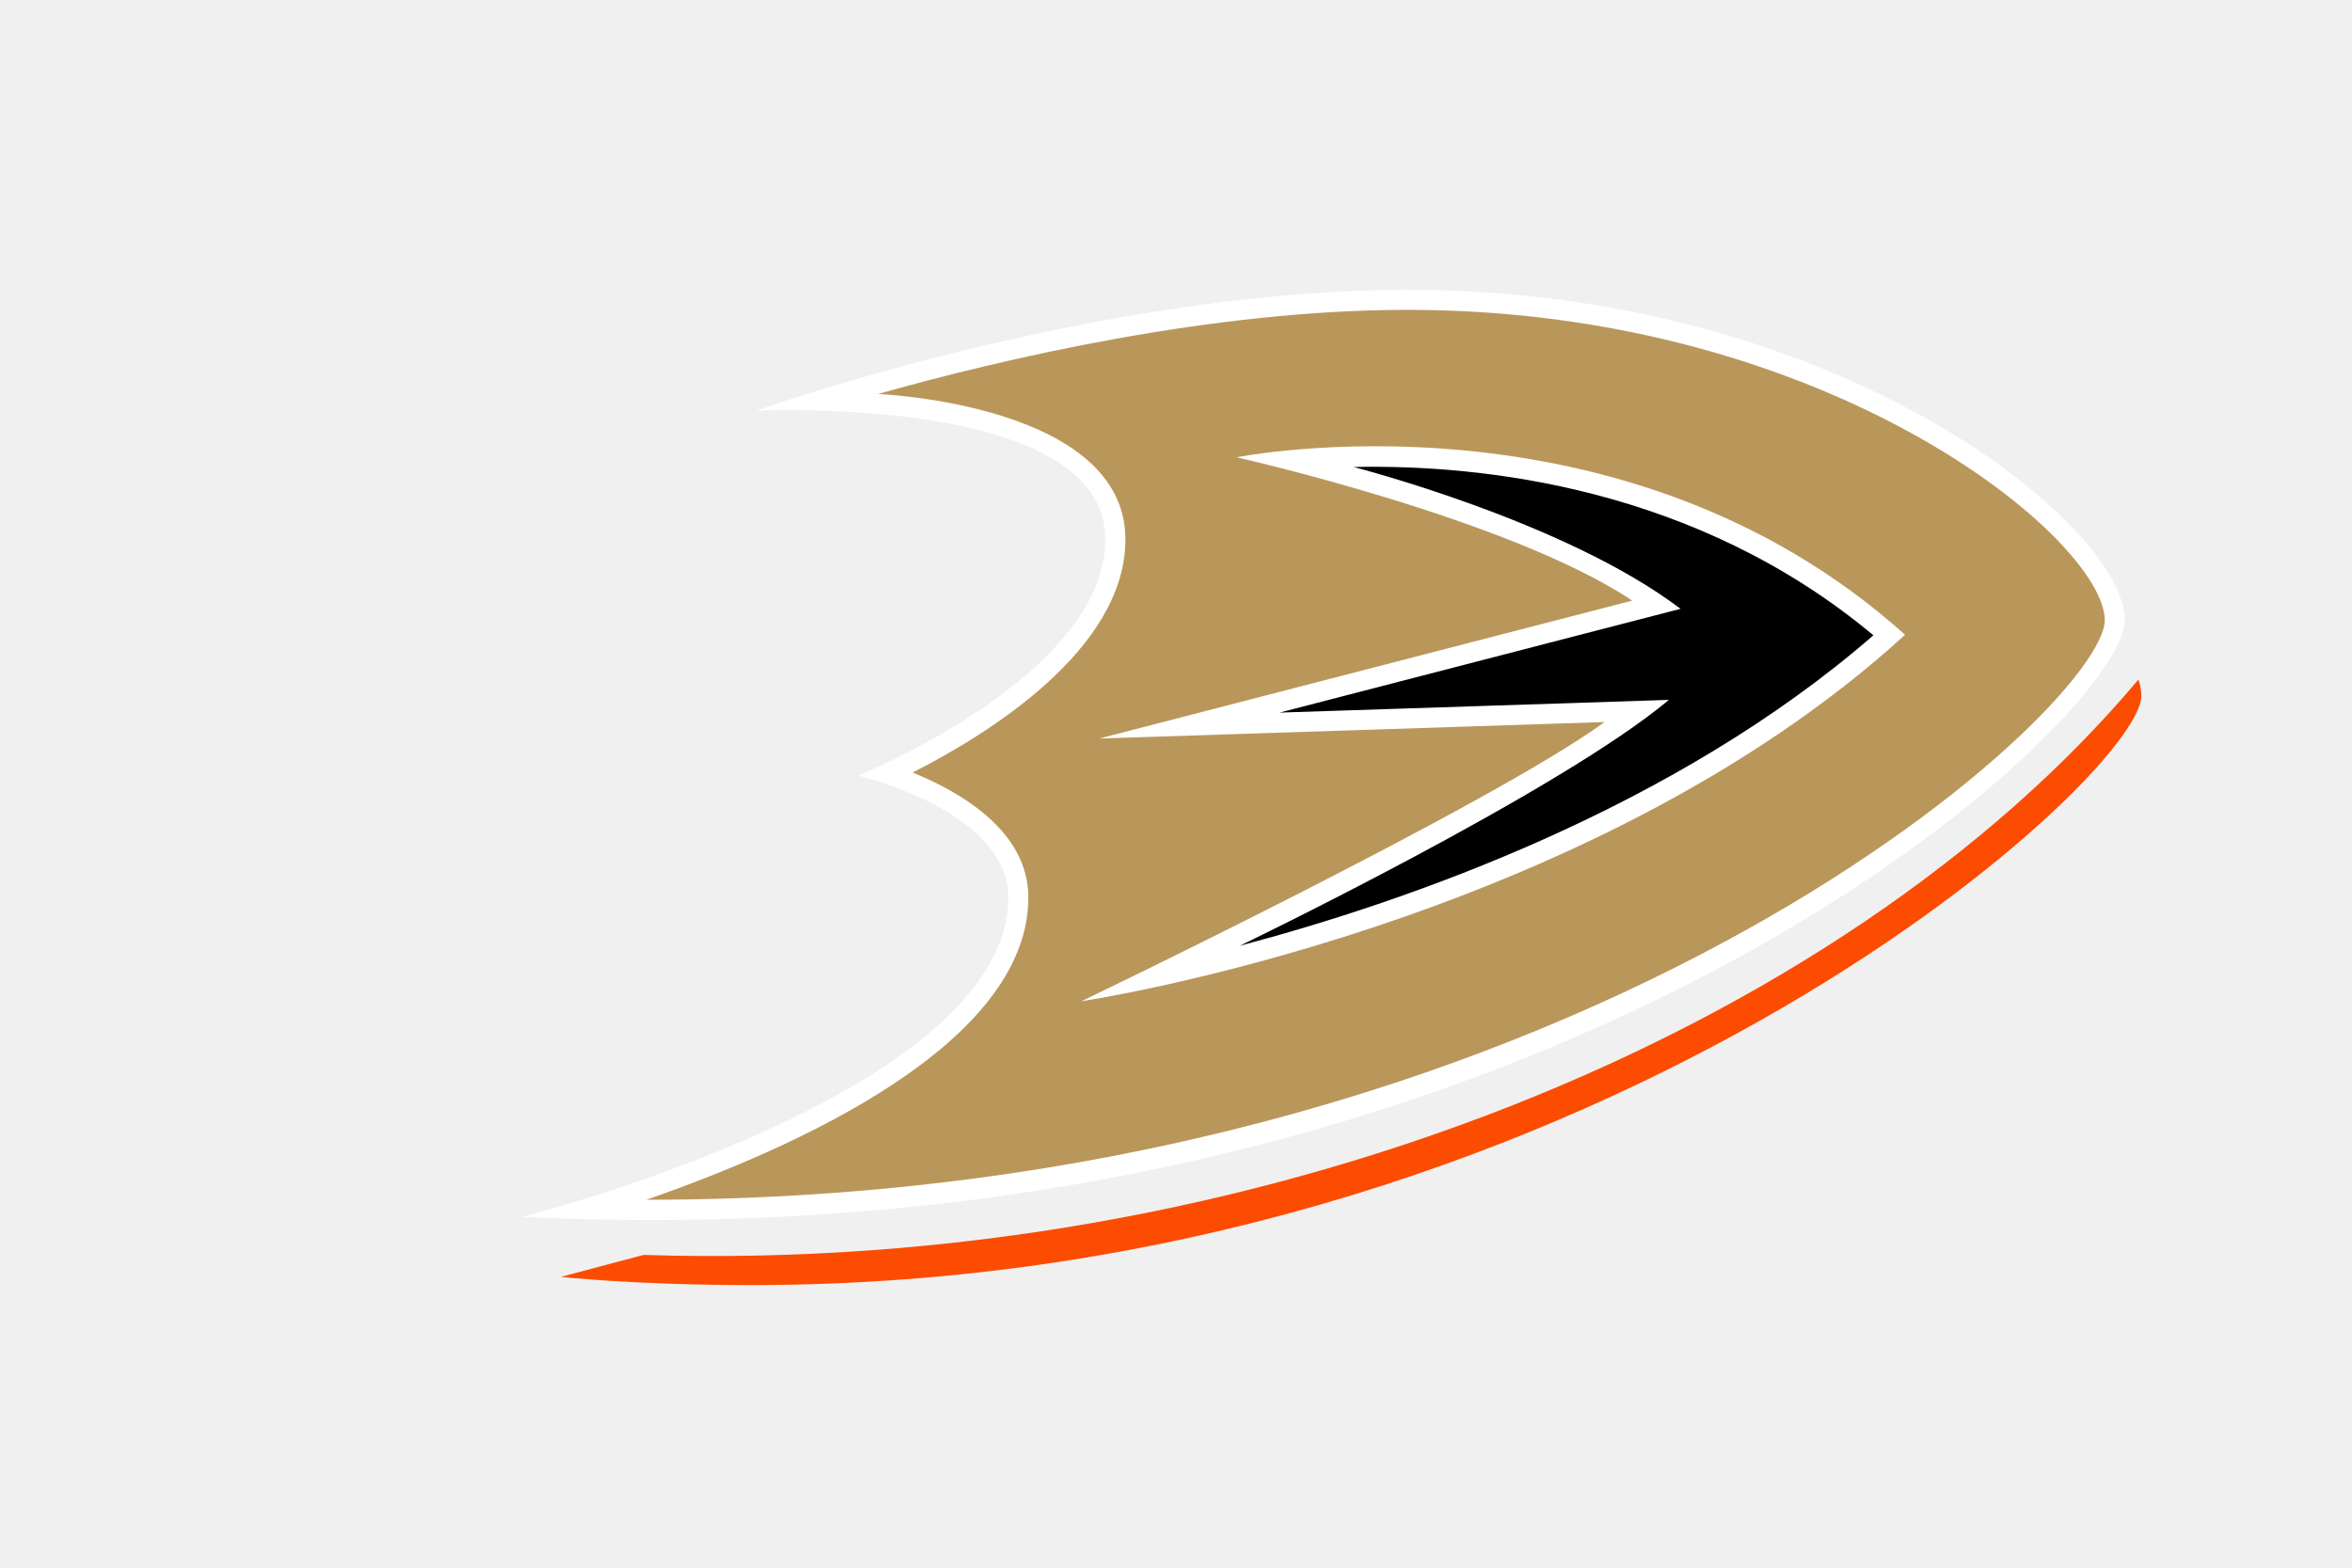
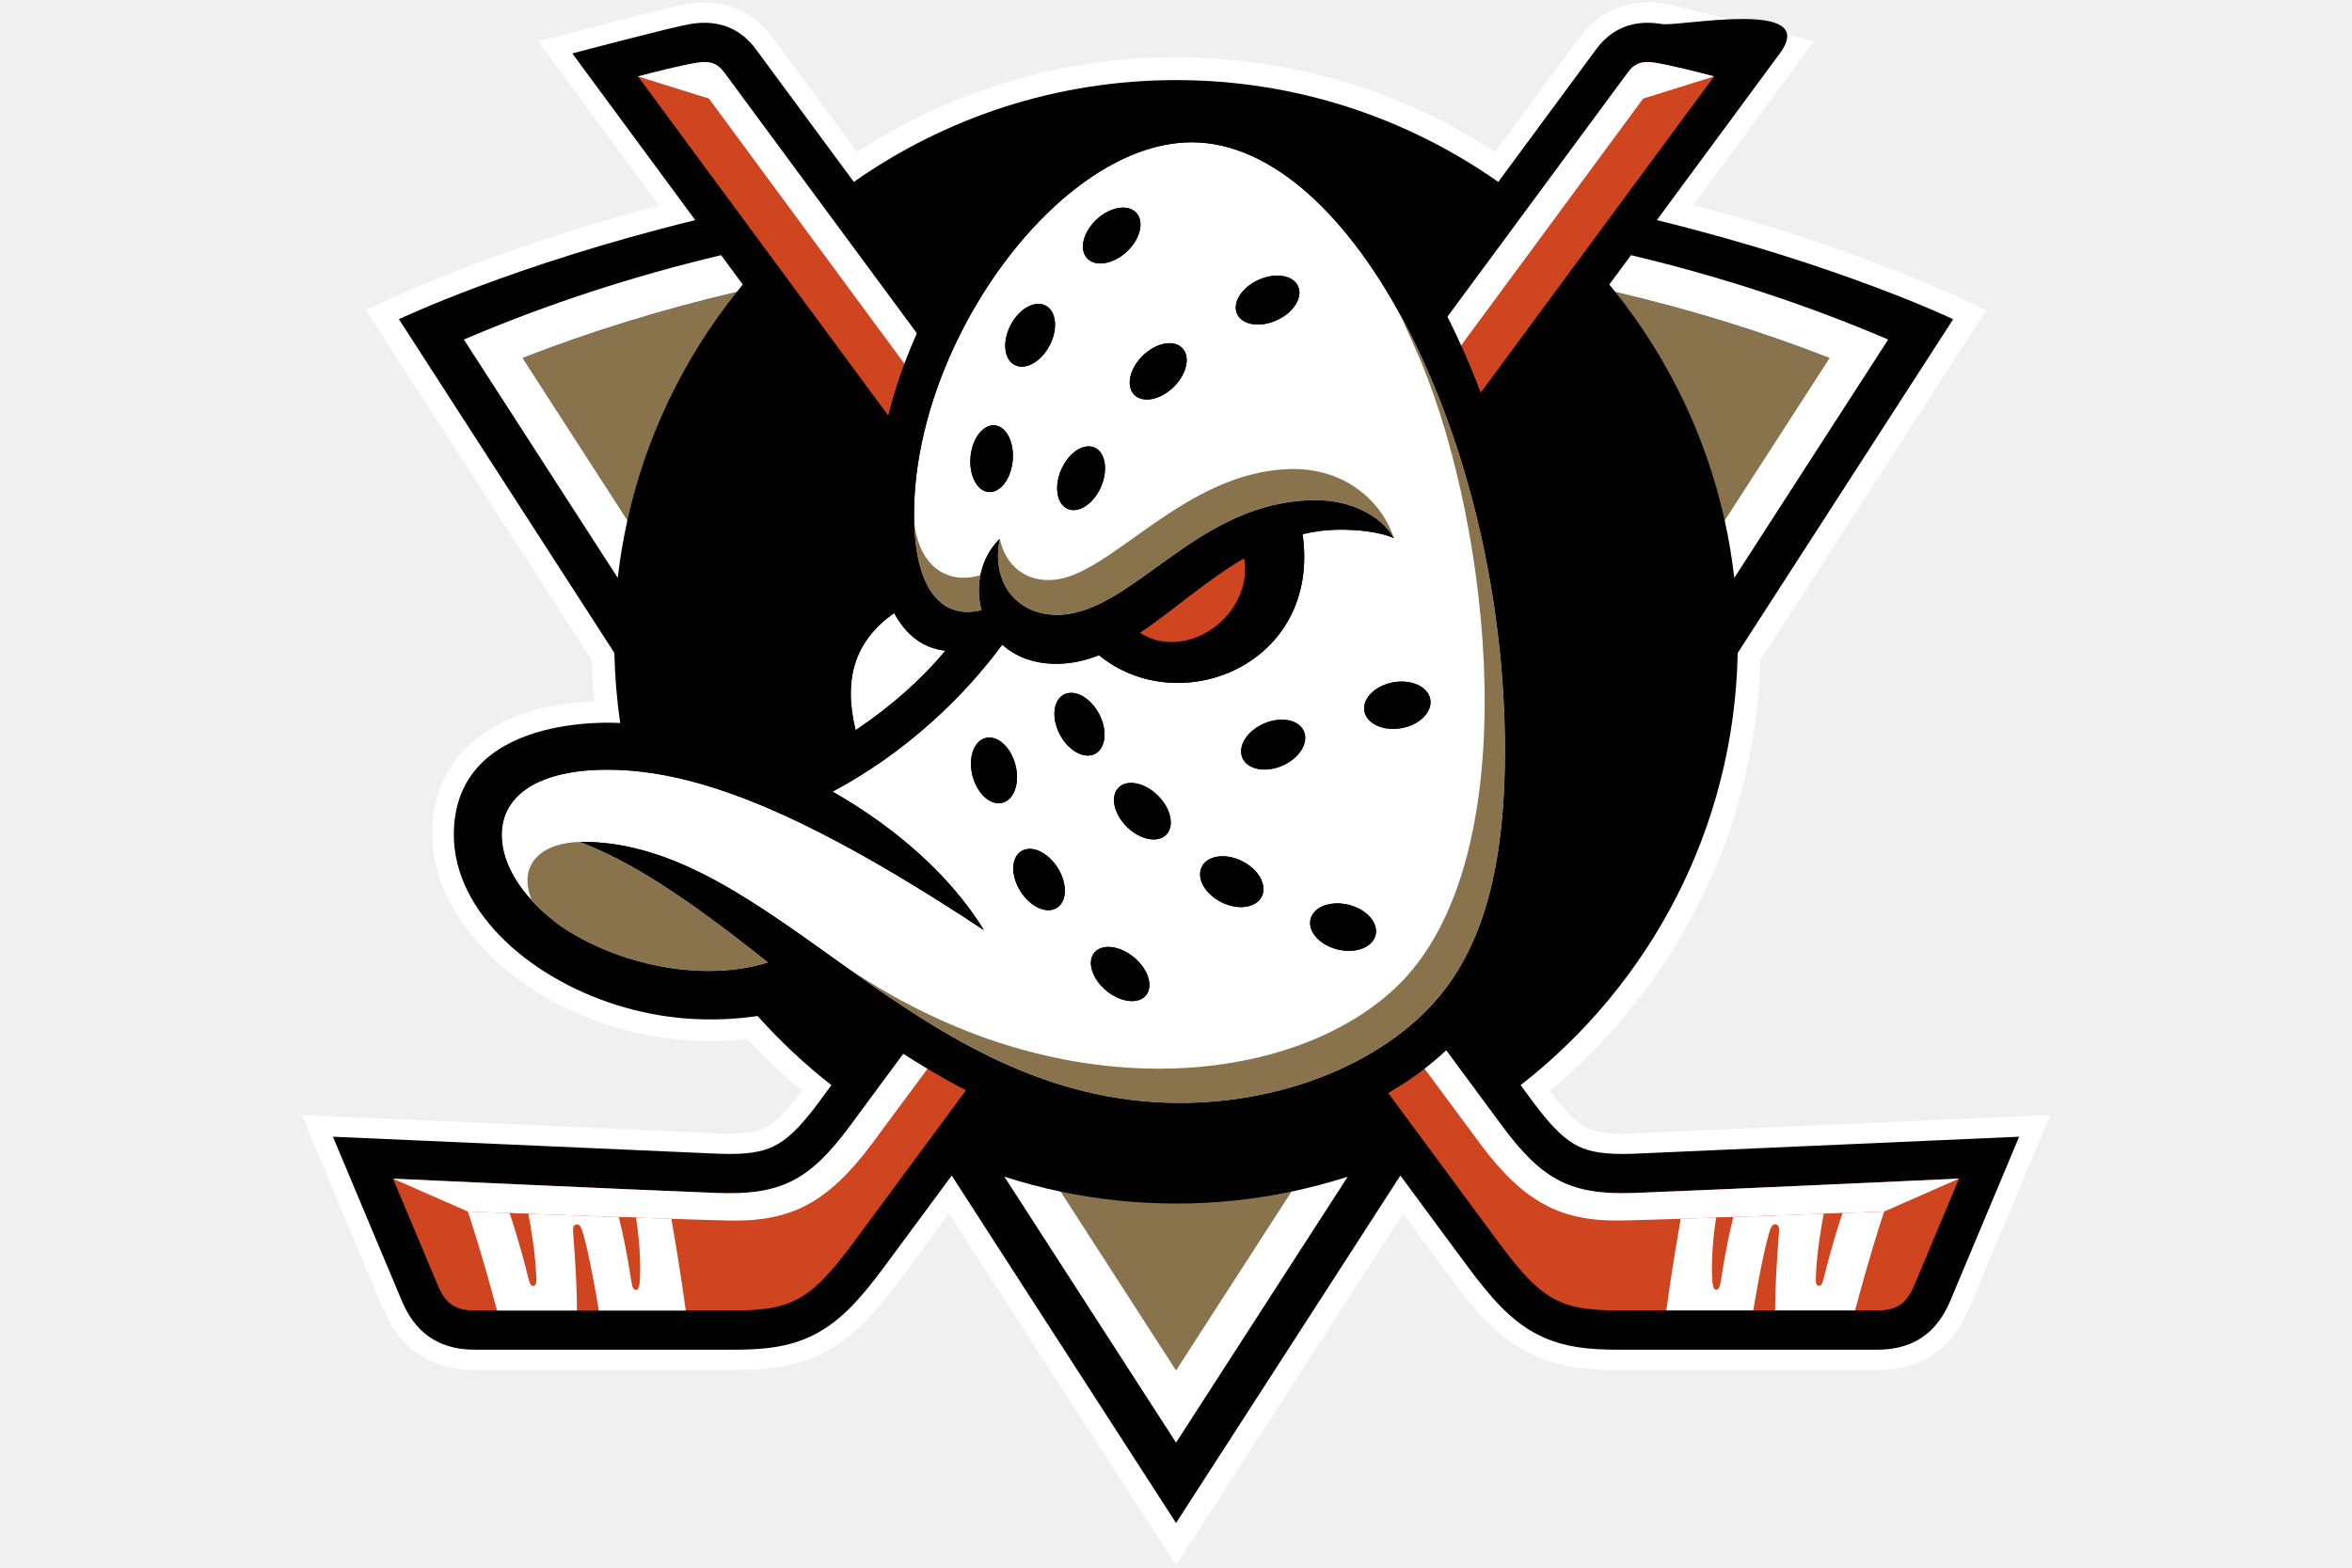
- <svg xmlns="http://www.w3.org/2000/svg" width="100%" height="100%" viewBox="0 0 960 640" version="1.1" xml:space="preserve" style="fill-rule:evenodd;clip-rule:evenodd;stroke-linecap:round;stroke-linejoin:round;stroke-miterlimit:1.5;">
-   <path d="M511.181,160.361C551.162,154.785 750.476,176.902 817.451,253.035C884.427,329.167 459.539,443.377 441.232,446.086C422.926,448.795 428.909,322.497 428.909,322.497L498.989,229.552C498.989,229.552 471.201,165.937 511.181,160.361Z" style="stroke:black;stroke-width:1px;" />
-   <path d="M262.656,512.316L228.94,521.276C228.94,521.276 259.098,524.625 306.638,524.625C647.62,524.625 874.003,317.174 874.003,284.144C874.003,280.508 872.823,277.429 872.823,277.429C751.963,421.224 511.975,520.339 262.656,512.316Z" style="fill:rgb(252,76,2);fill-rule:nonzero;" />
-   <path d="M574.51,118.311C447.172,118.311 308.446,167.706 308.446,167.706C308.446,167.706 451.158,160.53 451.158,220.206C451.158,275.844 350.322,316.657 350.322,316.657C350.322,316.657 411.545,330.987 411.545,366.382C411.545,446.795 213.119,496.762 213.119,496.762C629.504,516.942 867.271,294.362 867.271,253.172C867.271,214.949 751.458,118.312 574.509,118.312L574.51,118.311ZM506.048,386.103C506.048,386.103 636.728,323.093 681.178,285.719L522.271,290.915L685.928,248.548C638.835,212.732 552.508,190.655 552.508,190.655C604.885,189.519 692.287,198.895 764.648,259.36C683.441,329.967 574.781,367.892 506.048,386.103Z" style="fill:white;fill-rule:nonzero;" />
-   <path d="M574.51,126.494C494.642,126.494 409.564,146.425 358.375,160.84C358.375,160.84 459.349,164.913 459.349,220.206C459.349,265.211 403.035,299.87 372.479,315.379C392.402,323.469 419.729,339.452 419.729,366.382C419.729,426.232 324.4,468.776 263.788,489.791C641.345,489.791 859.08,289.135 859.08,253.173C859.08,220.612 747.291,126.494 574.51,126.494ZM441.375,408.761C441.375,408.761 608.973,328.337 654.926,294.77L448.686,301.5L666.214,245.2C616.353,211.828 504.766,186.693 504.766,186.693C504.766,186.693 661.683,155.069 777.576,259.149C647.344,378.099 441.376,408.76 441.376,408.76L441.375,408.761Z" style="fill:rgb(185,151,91);fill-rule:nonzero;" />
+ <svg xmlns="http://www.w3.org/2000/svg" width="100%" height="100%" viewBox="0 0 960 640" version="1.1" xml:space="preserve" style="fill-rule:evenodd;clip-rule:evenodd;stroke-linejoin:round;stroke-miterlimit:2;">
+   <path d="M666.267,462.739C655.527,463.149 650.87,461.954 647.944,460.545C644.714,458.993 640.343,455.639 632.689,445.291C683.431,402.957 716.402,339.981 718.561,269.387L810.66,126.701C810.66,126.701 766.145,103.474 691.103,83.707C721.005,43.174 740.364,16.913 740.364,16.913C740.364,16.913 687.392,2.891 679.666,1.624C675.259,0.91 667.73,0.144 659.63,3.426C652.922,6.138 648.229,10.633 644.946,15.022C644.714,15.325 631.351,33.451 610.209,62.084C572.741,37.608 528.012,23.371 480.018,23.371C432.024,23.371 387.295,37.608 349.827,62.084C338.254,46.393 326.675,30.705 315.09,15.022C311.825,10.633 307.115,6.138 300.406,3.426C292.306,0.143 284.795,0.91 280.37,1.624C272.644,2.891 219.673,16.913 219.673,16.913C219.673,16.913 239.084,43.227 269.04,83.849C194.195,103.581 149.376,126.701 149.376,126.701L241.475,269.387C241.653,275.096 242.064,280.734 242.635,286.353C201.153,287.977 176.407,308.261 176.407,340.801C176.407,373.341 207.915,407.203 253.036,419.887C265.06,423.275 277.494,424.992 289.987,424.989C294.964,424.989 300.049,424.686 305.098,424.151C312.057,431.661 319.479,438.744 327.329,445.291C319.675,455.621 315.304,458.993 312.075,460.545C309.148,461.954 304.51,463.132 293.751,462.739C293.805,462.739 123.167,455.211 123.167,455.211L156.335,534.278C158.94,540.433 163.222,547.801 171.143,553.046C179.404,558.505 188.075,559.308 194.123,559.308L299.264,559.308C311.289,559.308 323.743,558.487 335.804,552.422C348.989,545.785 358.374,534.492 367.616,522.076C370.185,518.632 377.09,509.266 387.331,495.404L480,639L572.67,495.404C582.911,509.266 589.816,518.615 592.385,522.076C601.609,534.51 610.994,545.785 624.197,552.422C636.258,558.487 648.711,559.308 660.736,559.308L765.877,559.308C771.926,559.308 780.597,558.505 788.857,553.046C796.779,547.801 801.061,540.433 803.666,534.278L836.833,455.211C836.833,455.211 666.196,462.739 666.249,462.739L666.267,462.739Z" style="fill:white;fill-rule:nonzero;" />
+   <path d="M666.57,471.015C655.223,471.443 649.014,470.265 644.339,468.018C639.29,465.591 633.938,460.935 625.998,450.213C625.177,449.107 623.358,446.645 620.663,443.006C673.457,401.884 707.874,338.195 709.265,266.566L797.207,130.321C797.207,130.321 751.05,108.217 676.258,89.859C692.988,67.178 709.718,44.498 726.448,21.817C743.178,-0.864 685.518,10.987 678.328,9.81C674.474,9.186 668.748,8.686 662.734,11.113C657.792,13.111 654.206,16.465 651.601,19.979C651.351,20.319 635.722,41.477 611.529,74.267C574.275,48.095 528.904,32.699 480.019,32.699C431.134,32.699 385.76,48.095 348.506,74.267C324.312,41.477 308.683,20.318 308.433,19.979C305.811,16.465 302.243,13.111 297.3,11.113C291.288,8.686 285.56,9.186 281.707,9.81C274.499,10.988 233.588,21.817 233.588,21.817L283.776,89.859C208.984,108.217 162.828,130.321 162.828,130.321L250.769,266.566C250.97,276.138 251.762,285.689 253.142,295.164C251.412,295.093 185.237,290.686 185.237,340.799C185.237,372.555 217.263,400.689 255.444,411.411C272.821,416.299 290.824,417.441 309.218,414.782C318.408,425.041 328.47,434.514 339.353,443.006C337.573,445.403 335.801,447.805 334.036,450.213C326.097,460.935 320.744,465.609 315.696,468.018C311.02,470.265 304.812,471.443 293.464,471.015L135.887,464.057L164.005,531.065C166.289,536.417 169.715,542.143 175.745,546.122C182.025,550.279 188.787,551.01 194.14,551.01L299.281,551.01C311.021,551.01 321.832,550.154 332.091,544.998C343.367,539.325 351.771,529.495 360.959,517.114C364.153,512.814 373.984,499.523 388.453,479.917L480.017,621.764L571.58,479.917C586.05,499.505 595.88,512.814 599.074,517.114C608.28,529.513 616.666,539.325 627.942,544.998C638.202,550.154 649.013,551.01 660.753,551.01L765.894,551.01C771.264,551.01 778.008,550.279 784.288,546.122C790.319,542.126 793.762,536.417 796.028,531.065L824.148,464.057L666.569,471.015L666.57,471.015Z" style="fill:rgb(1,1,1);fill-rule:nonzero;" />
+   <path d="M659.309,119.191C689.658,126.274 718.829,135.283 746.733,146.166L703.949,212.442C696.277,177.779 680.737,146.041 659.309,119.191ZM480.018,491.338C464.21,491.342 448.444,489.716 432.97,486.485L480.018,559.38L527.067,486.485C511.593,489.718 495.826,491.344 480.018,491.338ZM300.727,119.191C270.379,126.274 241.208,135.283 213.303,146.166L256.088,212.442C263.759,177.779 279.3,146.041 300.727,119.191Z" style="fill:rgb(137,115,76);fill-rule:nonzero;" />
+   <path d="M665.696,104.168C701.826,112.767 736.902,124.167 770.677,138.617L707.874,235.918C706.97,228.024 705.66,220.181 703.949,212.422L746.733,146.146C718.847,135.263 689.675,126.272 659.309,119.172C658.506,118.155 657.685,117.156 656.865,116.157C659.88,112.071 662.842,108.057 665.714,104.168L665.696,104.168ZM527.067,486.483L480.018,559.378L432.97,486.483C425.196,484.857 417.513,482.821 409.954,480.382L480.018,588.939L550.082,480.382C542.515,482.812 534.827,484.849 527.049,486.483L527.067,486.483ZM256.087,212.422L213.303,146.146C241.19,135.263 270.361,126.272 300.727,119.172C301.53,118.155 302.351,117.156 303.172,116.157C300.156,112.071 297.195,108.057 294.322,104.168C258.193,112.767 223.116,124.167 189.342,138.617L252.144,235.918C253.048,228.024 254.359,220.181 256.07,212.422L256.087,212.422Z" style="fill:white;fill-rule:nonzero;" />
+   <path d="M590.779,129.34C632.796,72.412 663.501,30.79 664.447,29.541C667.48,25.456 670.727,24.796 675.741,25.617C681.7,26.58 692.369,29.238 699.631,31.183C699.631,31.183 658.523,86.916 604.356,160.328C600.235,149.445 595.685,139.08 590.779,129.34ZM374.27,136.154C348.047,100.619 321.819,65.088 295.588,29.559C292.555,25.474 289.308,24.814 284.295,25.634C278.335,26.598 267.666,29.256 260.405,31.201C260.405,31.201 305.062,91.732 362.584,169.712C365.456,158.205 369.417,146.93 374.27,136.154ZM667.177,487.017C641.36,487.998 629.584,481.951 613.134,459.722C605.492,449.391 597.856,439.056 590.226,428.716C583.214,435.316 575.256,441.132 566.55,446.128C590.618,478.739 607.461,501.539 611.921,507.551C629.245,530.886 636.881,534.972 660.754,534.972L765.895,534.972C773.816,534.972 777.938,532.706 781.31,524.785C784.682,516.846 799.615,481.166 799.615,481.166C799.615,481.166 698.292,485.84 667.194,487.017L667.177,487.017ZM368.739,430.161L346.883,459.74C330.433,481.951 318.658,487.998 292.841,487.035C261.743,485.858 160.42,481.183 160.42,481.183C160.42,481.183 175.353,516.882 178.725,524.803C182.098,532.742 186.219,534.989 194.141,534.989L299.282,534.989C323.136,534.989 330.772,530.904 348.114,507.569C352.628,501.486 369.81,478.24 394.324,445.021C386.099,440.775 377.606,435.834 368.739,430.161Z" style="fill:rgb(207,69,32);fill-rule:nonzero;" />
+   <path d="M289.362,40.247L260.405,31.202C267.666,29.258 278.335,26.6 284.295,25.636C289.308,24.816 292.555,25.476 295.588,29.561C296.57,30.863 329.702,75.767 374.27,136.156C372.442,140.221 370.746,144.344 369.185,148.519C323.439,86.471 289.362,40.247 289.362,40.247ZM596.363,141.044C639.308,82.796 670.674,40.247 670.674,40.247L699.631,31.202C692.369,29.258 681.7,26.6 675.741,25.636C670.727,24.816 667.48,25.476 664.447,29.561C663.519,30.828 632.797,72.431 590.779,129.359C592.706,133.159 594.561,137.066 596.363,141.062L596.363,141.044ZM368.739,430.162L346.883,459.741C330.433,481.952 318.658,488 292.841,487.037C261.778,485.859 160.563,481.203 160.42,481.185L191.001,494.619C191.001,494.619 273.322,497.723 297.444,498.276C322.708,498.847 337.73,491.14 355.661,467.252C357.874,464.308 366.116,453.158 378.606,436.264C375.284,434.284 371.995,432.249 368.739,430.162ZM667.177,487.019C641.36,488 629.584,481.952 613.134,459.723C605.491,449.393 597.855,439.057 590.226,428.717C587.407,431.358 584.466,433.864 581.412,436.228C593.901,453.14 602.162,464.291 604.374,467.234C622.287,491.122 637.31,498.829 662.591,498.258C686.713,497.705 769.035,494.601 769.035,494.601L799.615,481.167C799.473,481.167 698.275,485.842 667.194,487.019L667.177,487.019Z" style="fill:white;fill-rule:nonzero;" />
+   <path d="M725.912,505.768C725.163,515.919 724.609,524.714 724.52,534.99L715.582,534.99C716.545,529.21 719.507,512.172 721.933,503.805C722.754,501.005 723.289,499.577 724.895,499.881C726.59,500.184 726.144,502.45 725.894,505.768L725.912,505.768ZM700.273,526.57C701.576,526.677 702.022,525.303 702.414,522.77C705.126,505.268 707.499,496.884 707.499,496.884L707.41,496.848C705.073,496.937 702.753,497.008 700.452,497.08C699.685,501.932 698.436,511.566 698.793,521.378C698.917,524.625 699.399,526.48 700.256,526.57L700.273,526.57ZM741.149,521.878C741.077,524.143 741.434,524.768 742.255,524.893C743.183,525.035 743.771,524.322 744.307,522.163C747.857,507.748 751.176,497.758 752.05,495.242C749.659,495.331 747.09,495.421 744.378,495.528C743.272,501.397 741.416,512.387 741.149,521.878ZM252.537,496.884C252.537,496.884 254.892,505.268 257.622,522.77C258.014,525.285 258.46,526.677 259.763,526.57C260.619,526.498 261.119,524.625 261.226,521.378C261.583,511.584 260.334,501.932 259.567,497.08C257.265,497.008 254.946,496.919 252.608,496.848L252.519,496.884L252.537,496.884ZM217.781,524.893C218.602,524.768 218.959,524.143 218.888,521.878C218.62,512.387 216.782,501.397 215.658,495.528C212.946,495.421 210.359,495.331 207.986,495.242C208.861,497.758 212.179,507.748 215.73,522.163C216.265,524.322 216.854,525.035 217.781,524.893ZM238.085,503.805C237.265,501.005 236.729,499.577 235.124,499.881C233.429,500.184 233.875,502.45 234.124,505.768C234.874,515.919 235.427,524.714 235.516,534.99L244.455,534.99C243.491,529.21 240.53,512.172 238.103,503.805L238.085,503.805Z" style="fill:rgb(207,69,32);fill-rule:nonzero;" />
+   <path d="M274.018,497.581C275.284,504.735 277.729,519.007 279.905,535.01L244.436,535.01C243.473,529.23 240.511,512.193 238.084,503.825C237.264,501.025 236.728,499.597 235.123,499.901C233.428,500.204 233.874,502.47 234.124,505.788C234.873,515.939 235.426,524.734 235.515,535.01L202.883,535.01C197.602,515.279 193.427,501.952 190.982,494.602L191.036,494.602C191.036,494.602 197.798,494.888 208.003,495.262C208.878,497.813 212.214,507.804 215.747,522.183C216.282,524.342 216.871,525.055 217.798,524.913C218.619,524.788 218.976,524.163 218.905,521.898C218.637,512.407 216.799,501.417 215.675,495.548C226.559,495.94 239.779,496.422 252.643,496.868L252.554,496.903C252.554,496.903 254.909,505.288 257.639,522.79C258.031,525.305 258.477,526.697 259.78,526.59C260.636,526.518 261.136,524.645 261.243,521.398C261.6,511.604 260.351,501.952 259.601,497.1C264.597,497.278 269.468,497.439 274.035,497.581L274.018,497.581ZM769.017,494.602C769.017,494.602 762.255,494.852 752.049,495.226C751.175,497.778 747.839,507.768 744.306,522.147C743.771,524.307 743.182,525.02 742.254,524.877C741.433,524.752 741.076,524.128 741.148,521.862C741.415,512.371 743.253,501.381 744.377,495.512C733.494,495.904 720.273,496.386 707.409,496.832L707.499,496.868C707.499,496.868 705.143,505.253 702.414,522.754C702.021,525.269 701.575,526.661 700.273,526.554C699.416,526.482 698.917,524.609 698.81,521.362C698.453,511.568 699.702,501.917 700.451,497.064C695.455,497.242 690.585,497.403 686.017,497.546C684.75,504.7 682.306,518.972 680.129,534.974L715.599,534.974C716.562,529.194 719.524,512.157 721.95,503.79C722.771,500.989 723.306,499.562 724.912,499.865C726.607,500.168 726.161,502.434 725.911,505.752C725.162,515.903 724.609,524.698 724.519,534.974L757.152,534.974C762.433,515.243 766.608,501.917 769.052,494.566L768.999,494.566L769.017,494.602ZM486.369,58.09C432.737,58.09 373.075,139.477 373.075,209.946C373.075,239.168 383.352,253.333 400.658,249.123C397.928,238.972 400.39,227.518 408.062,219.972C404.298,237.901 415.217,251.852 432.934,250.996C463.122,249.533 489.099,204.219 536.986,204.219C550.796,204.219 563.374,210.088 568.958,219.704C568.923,219.704 562.321,216.243 547.067,216.243C541.679,216.243 536.576,216.921 531.669,218.063C539.216,271.459 481.32,294.401 448.563,267.48C442.978,269.692 437.216,270.995 431.185,270.995C421.676,270.995 414.307,267.908 409.079,263.145C393.593,284.268 369.917,307.157 339.8,323.195C366.152,338.11 388.401,358.144 401.568,379.695C329.862,332.347 284.973,314.222 247.933,314.222C220.279,314.222 204.774,324.319 204.774,340.91C204.774,354.041 214.48,367.796 229.307,378.411C252.091,393.664 286.222,401.371 313.537,392.95C279.014,365.441 257.639,351.811 236.747,343.711C315.535,342.694 372.647,450.289 481.552,450.289C525.675,450.289 567.478,432.627 589.351,404.475C606.515,382.389 614.294,350.473 614.294,306.532C614.294,180.117 552.027,58.072 486.369,58.072L486.369,58.09ZM413.343,188.056C412.648,195.567 408.223,201.311 403.477,200.865C398.731,200.419 395.448,193.979 396.144,186.45C396.84,178.939 401.265,173.213 406.011,173.641C410.756,174.087 414.039,180.527 413.343,188.056ZM428.438,140.993C424.958,147.683 418.571,151.269 414.164,148.986C409.757,146.702 409.008,139.423 412.487,132.716C415.966,126.026 422.354,122.44 426.76,124.723C431.167,127.007 431.917,134.286 428.438,140.993ZM449.366,198.778C446.333,205.7 440.267,209.714 435.788,207.751C431.31,205.789 430.15,198.599 433.166,191.695C436.199,184.773 442.265,180.759 446.743,182.722C451.221,184.684 452.381,191.874 449.366,198.778ZM443.728,105.438C440.356,101.781 442.104,94.68 447.653,89.542C453.202,84.422 460.428,83.227 463.8,86.866C467.172,90.524 465.423,97.624 459.875,102.762C454.326,107.882 447.1,109.077 443.728,105.438ZM479.001,158.031C473.595,163.294 466.405,164.685 462.943,161.135C459.482,157.585 461.052,150.431 466.476,145.168C471.882,139.905 479.072,138.514 482.533,142.064C485.995,145.614 484.407,152.768 479.001,158.031ZM521.125,130.735C514.256,133.857 507.012,132.716 504.943,128.166C502.873,123.617 506.762,117.409 513.631,114.287C520.5,111.165 527.744,112.306 529.814,116.856C531.883,121.405 527.994,127.613 521.125,130.735ZM409.169,327.727C404.333,328.993 398.874,324.087 396.965,316.791C395.056,309.494 397.429,302.554 402.246,301.287C407.081,300.021 412.541,304.927 414.45,312.223C416.359,319.52 413.986,326.46 409.169,327.727ZM431.381,370.632C427.189,373.273 420.516,370.222 416.501,363.835C412.487,357.448 412.63,350.134 416.84,347.494C421.033,344.853 427.706,347.904 431.72,354.291C435.735,360.677 435.592,367.992 431.381,370.632ZM432.612,299.878C429.098,293.206 429.811,285.909 434.218,283.572C438.625,281.235 445.066,284.767 448.599,291.44C452.113,298.112 451.4,305.409 446.993,307.746C442.586,310.083 436.145,306.55 432.612,299.878ZM467.743,406.33C464.638,410.095 457.395,409.256 451.578,404.439C445.762,399.64 443.567,392.683 446.672,388.918C449.776,385.154 457.02,385.993 462.836,390.809C468.653,395.608 470.847,402.566 467.743,406.33ZM475.986,340.768C472.506,344.3 465.316,342.855 459.946,337.539C454.576,332.24 453.059,325.068 456.538,321.536C460.017,318.004 467.207,319.449 472.578,324.765C477.948,330.064 479.465,337.235 475.986,340.768ZM515.005,366.012C512.704,370.65 505.353,371.703 498.591,368.349C491.829,364.995 488.225,358.519 490.527,353.862C492.828,349.224 500.179,348.171 506.941,351.525C513.703,354.879 517.307,361.355 515.005,366.012ZM523.391,312.58C516.468,315.577 509.189,314.15 507.119,309.405C505.067,304.659 509.01,298.362 515.933,295.365C522.856,292.367 530.135,293.795 532.205,298.54C534.256,303.286 530.313,309.583 523.391,312.58ZM561.465,381.747C560.234,386.778 553.293,389.4 545.961,387.598C538.628,385.796 533.685,380.266 534.934,375.217C536.165,370.186 543.124,367.564 550.439,369.366C557.772,371.167 562.714,376.698 561.465,381.747ZM572.027,297.256C564.605,298.594 557.825,295.489 556.897,290.334C555.97,285.178 561.233,279.897 568.655,278.559C576.077,277.221 582.857,280.307 583.785,285.481C584.713,290.637 579.449,295.918 572.027,297.256ZM349.238,298.112C344.153,277.399 348.703,261.7 364.975,250.282C369.863,259.399 376.982,264.679 385.903,265.643C375.894,277.614 363.726,288.335 349.238,298.112Z" style="fill:white;fill-rule:nonzero;" />
+   <path d="M485.531,41.803C424.905,41.803 357.303,127.685 357.303,211.177C357.303,219.848 358.034,227.59 359.444,234.334C333.948,250.354 324.795,276.776 333.341,307.942C329.648,310.048 325.812,312.099 321.869,314.133C300.816,307.086 287.81,304.267 269.557,301.913C246.256,299.344 221.581,301.734 206.362,312.599C201.652,315.971 198.084,320.02 195.675,324.694C193.284,329.351 191.982,334.721 191.982,340.84C191.982,347.815 193.588,354.327 196.442,360.375C200.35,368.635 206.648,376.092 214.623,382.639C225.863,392.38 240.636,400.283 257.247,404.957C277.622,410.684 306.561,409.828 329.184,403.013C331.015,404.147 332.853,405.271 334.697,406.385C393.628,450.735 433.647,467.237 481.57,467.237C533.632,467.237 579.307,447.328 604.089,413.057C621.502,388.973 631.529,354.327 630.923,305.356C629.21,168.04 563.891,41.856 485.531,41.856L485.531,41.803ZM364.975,250.283C369.863,259.399 376.982,264.68 385.903,265.643C375.894,277.614 363.726,288.336 349.238,298.113C344.153,277.4 348.703,261.701 364.975,250.283ZM589.351,404.476C567.495,432.627 525.692,450.289 481.552,450.289C372.647,450.289 315.535,342.677 236.747,343.712C257.639,351.811 279.014,365.441 313.537,392.951C286.239,401.372 252.091,393.665 229.307,378.411C214.498,367.796 204.774,354.042 204.774,340.911C204.774,324.32 220.279,314.222 247.933,314.222C272.002,314.222 299.389,321.876 335.268,340.215C354.627,350.099 376.447,363.086 401.568,379.678C388.401,358.145 366.152,338.11 339.8,323.178C369.917,307.158 393.593,284.251 409.079,263.146C414.307,267.909 421.658,270.995 431.185,270.995C437.216,270.995 442.978,269.675 448.563,267.481C481.32,294.402 539.216,271.477 531.669,218.064C536.576,216.922 541.679,216.244 547.067,216.244C562.339,216.244 568.941,219.705 568.958,219.705C563.374,210.089 550.796,204.22 536.986,204.22C489.099,204.22 463.122,249.534 432.934,250.997C415.217,251.853 404.316,237.902 408.062,219.973C400.39,227.519 397.928,238.972 400.658,249.123C383.352,253.334 373.075,239.169 373.075,209.946C373.075,139.478 432.755,58.091 486.369,58.091C552.027,58.091 614.294,180.135 614.294,306.551C614.294,350.473 606.515,382.39 589.351,404.494L589.351,404.476Z" style="fill:rgb(1,1,1);fill-rule:nonzero;" />
+   <path d="M488.974,259.883C480.392,263.451 471.65,262.577 465.334,258.331C478.965,249.161 492.435,236.869 507.761,227.949C510.206,240.437 502.159,254.406 488.974,259.883Z" style="fill:rgb(207,69,32);fill-rule:nonzero;" />
+   <path d="M413.344,188.058C412.648,195.569 408.223,201.295 403.477,200.867C398.731,200.421 395.448,193.981 396.144,186.452C396.84,178.942 401.265,173.215 406.011,173.643C410.757,174.089 414.039,180.529 413.344,188.058ZM426.761,124.743C422.354,122.46 415.966,126.028 412.487,132.736C409.008,139.426 409.757,146.722 414.164,149.006C418.571,151.289 424.959,147.721 428.438,141.013C431.917,134.323 431.167,127.027 426.761,124.743ZM463.782,86.886C460.41,83.229 453.184,84.424 447.635,89.562C442.104,94.682 440.338,101.801 443.71,105.458C447.082,109.115 454.308,107.92 459.857,102.782C465.406,97.662 467.154,90.544 463.782,86.886ZM446.743,182.724C442.265,180.761 436.199,184.793 433.166,191.697C430.133,198.619 431.31,205.809 435.788,207.754C440.267,209.716 446.333,205.684 449.366,198.78C452.399,191.858 451.222,184.668 446.743,182.724ZM482.534,142.066C479.072,138.516 471.882,139.907 466.476,145.17C461.07,150.433 459.482,157.587 462.943,161.137C466.405,164.687 473.595,163.296 479.001,158.033C484.407,152.77 485.995,145.616 482.534,142.066ZM529.832,116.84C527.762,112.291 520.519,111.149 513.649,114.271C506.78,117.393 502.891,123.619 504.961,128.151C507.03,132.7 514.274,133.842 521.143,130.72C528.012,127.598 531.902,121.371 529.832,116.84ZM446.672,388.938C443.567,392.703 445.762,399.643 451.578,404.459C457.395,409.258 464.638,410.115 467.743,406.35C470.847,402.586 468.653,395.646 462.836,390.829C457.02,386.03 449.776,385.174 446.672,388.938ZM416.841,347.496C412.648,350.136 412.487,357.45 416.502,363.837C420.516,370.224 427.171,373.275 431.382,370.634C435.574,367.994 435.735,360.68 431.721,354.293C427.706,347.906 421.051,344.855 416.841,347.496ZM402.246,301.29C397.411,302.556 395.056,309.496 396.965,316.793C398.874,324.089 404.334,328.995 409.169,327.729C414.004,326.462 416.359,319.522 414.45,312.226C412.541,304.929 407.081,300.023 402.246,301.29ZM490.527,353.865C488.225,358.503 491.829,364.997 498.591,368.351C505.353,371.705 512.704,370.652 515.005,366.014C517.307,361.375 513.703,354.882 506.941,351.528C500.179,348.174 492.828,349.226 490.527,353.865ZM534.917,375.237C533.686,380.268 538.628,385.816 545.943,387.618C553.258,389.42 560.216,386.798 561.447,381.767C562.678,376.736 557.736,371.187 550.421,369.386C543.088,367.584 536.148,370.206 534.917,375.237ZM456.556,321.556C453.077,325.088 454.594,332.242 459.964,337.559C465.334,342.857 472.507,344.302 476.004,340.788C479.501,337.255 477.966,330.101 472.596,324.785C467.225,319.487 460.053,318.042 456.556,321.556ZM434.218,283.574C429.812,285.911 429.08,293.208 432.613,299.88C436.127,306.552 442.568,310.067 446.993,307.748C451.4,305.411 452.131,298.114 448.599,291.442C445.084,284.77 438.643,281.255 434.218,283.574ZM532.205,298.56C530.153,293.815 522.856,292.387 515.933,295.384C509.011,298.382 505.068,304.661 507.119,309.425C509.171,314.17 516.468,315.597 523.391,312.6C530.314,309.603 534.257,303.323 532.205,298.56ZM583.785,285.483C582.857,280.327 576.077,277.223 568.655,278.561C561.233,279.899 555.97,285.162 556.898,290.336C557.825,295.492 564.605,298.596 572.027,297.258C579.45,295.92 584.713,290.657 583.785,285.483Z" style="fill:rgb(1,1,1);fill-rule:nonzero;" />
+   <path d="M229.325,378.41C252.108,393.664 286.239,401.371 313.537,392.95C279.014,365.44 257.639,351.811 236.747,343.711C221.492,344.05 211.001,352.417 217.014,367.599C220.511,371.435 224.668,375.074 229.307,378.41L229.325,378.41ZM481.57,450.288C525.692,450.288 567.495,432.627 589.369,404.475C606.533,382.389 614.312,350.472 614.312,306.532C614.312,240.077 597.113,174.836 571.242,127.898C573.236,132.445 575.264,136.977 577.326,141.493C606.319,205.182 623.982,337.503 576.844,395.448C538.931,442.028 435.467,458.655 341.013,391.719C380.604,419.996 423.799,450.288 481.57,450.288ZM526.442,191.499C483.64,192.623 454.022,234.155 430.614,236.652C418.981,237.883 410.524,231.211 408.062,219.972C404.298,237.901 415.217,251.852 432.934,250.996C463.122,249.533 489.099,204.219 536.986,204.219C550.796,204.219 563.374,210.088 568.958,219.704C564.284,205.289 549.475,190.874 526.442,191.481L526.442,191.499ZM400.658,249.122C383.94,253.19 373.789,240.131 373.111,212.925C375.573,234.904 390.435,238.115 400.194,234.743C399.232,239.507 399.391,244.43 400.658,249.122Z" style="fill:rgb(137,115,76);fill-rule:nonzero;" />
</svg>
